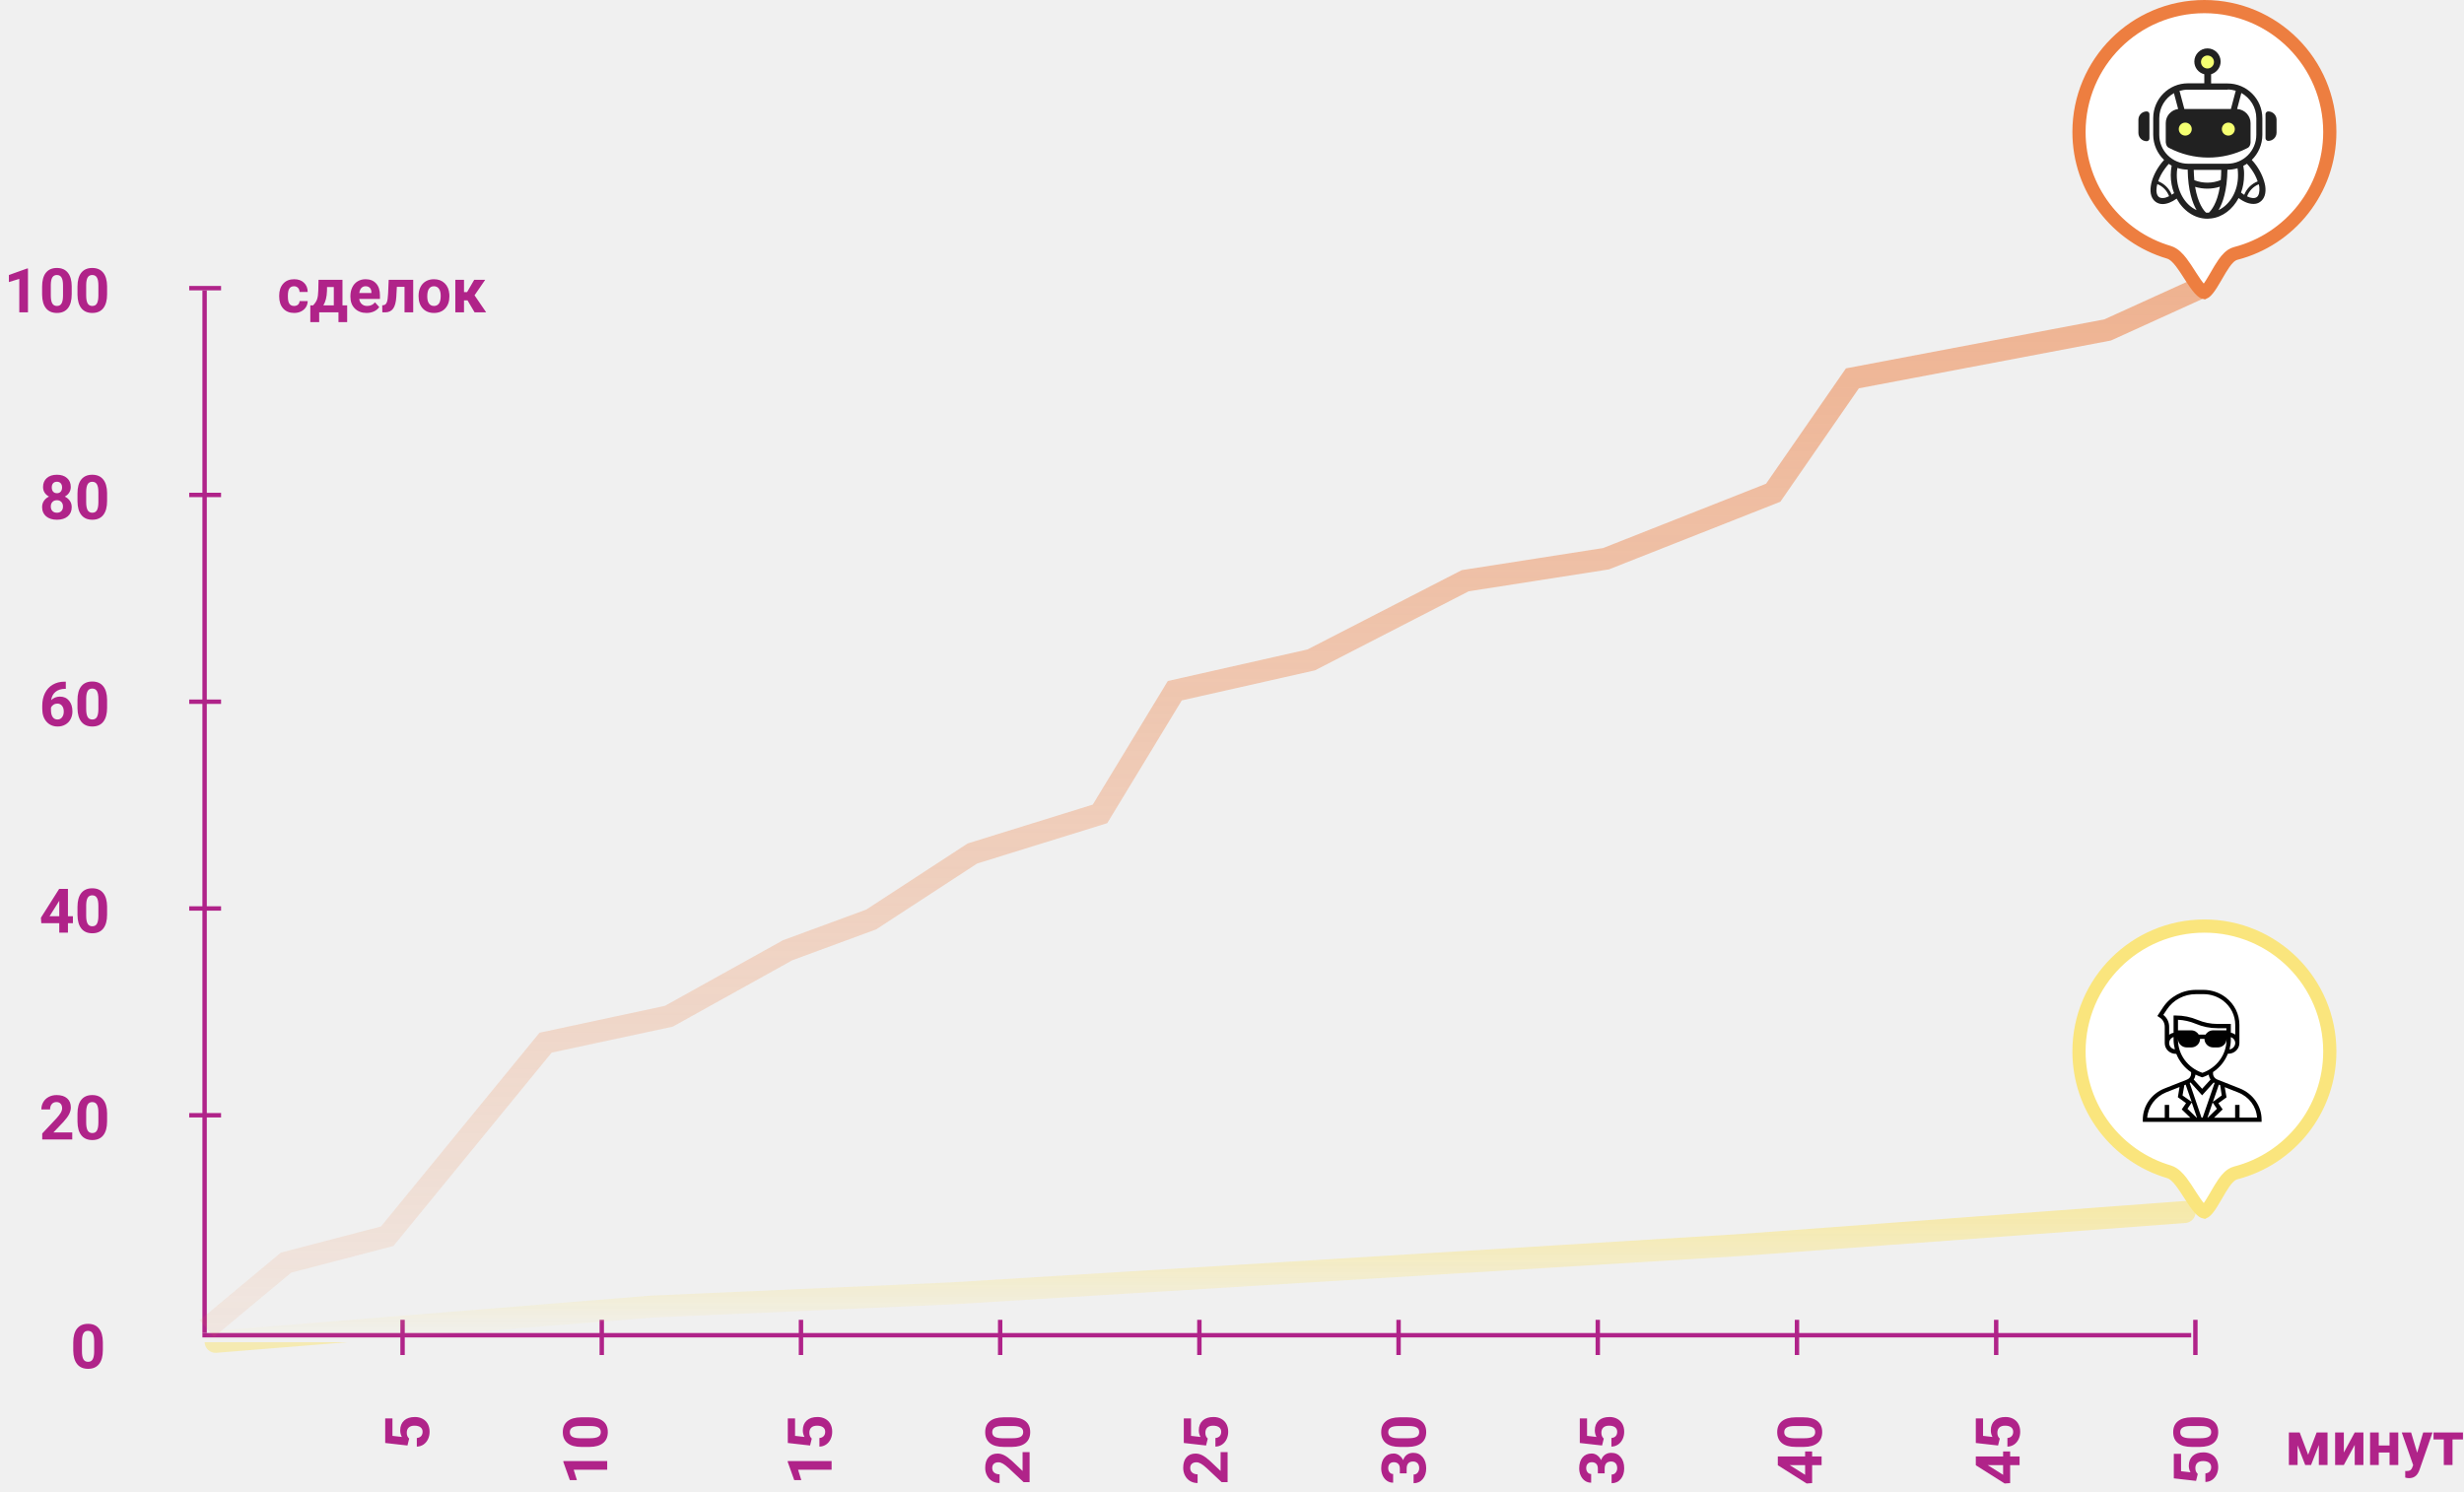
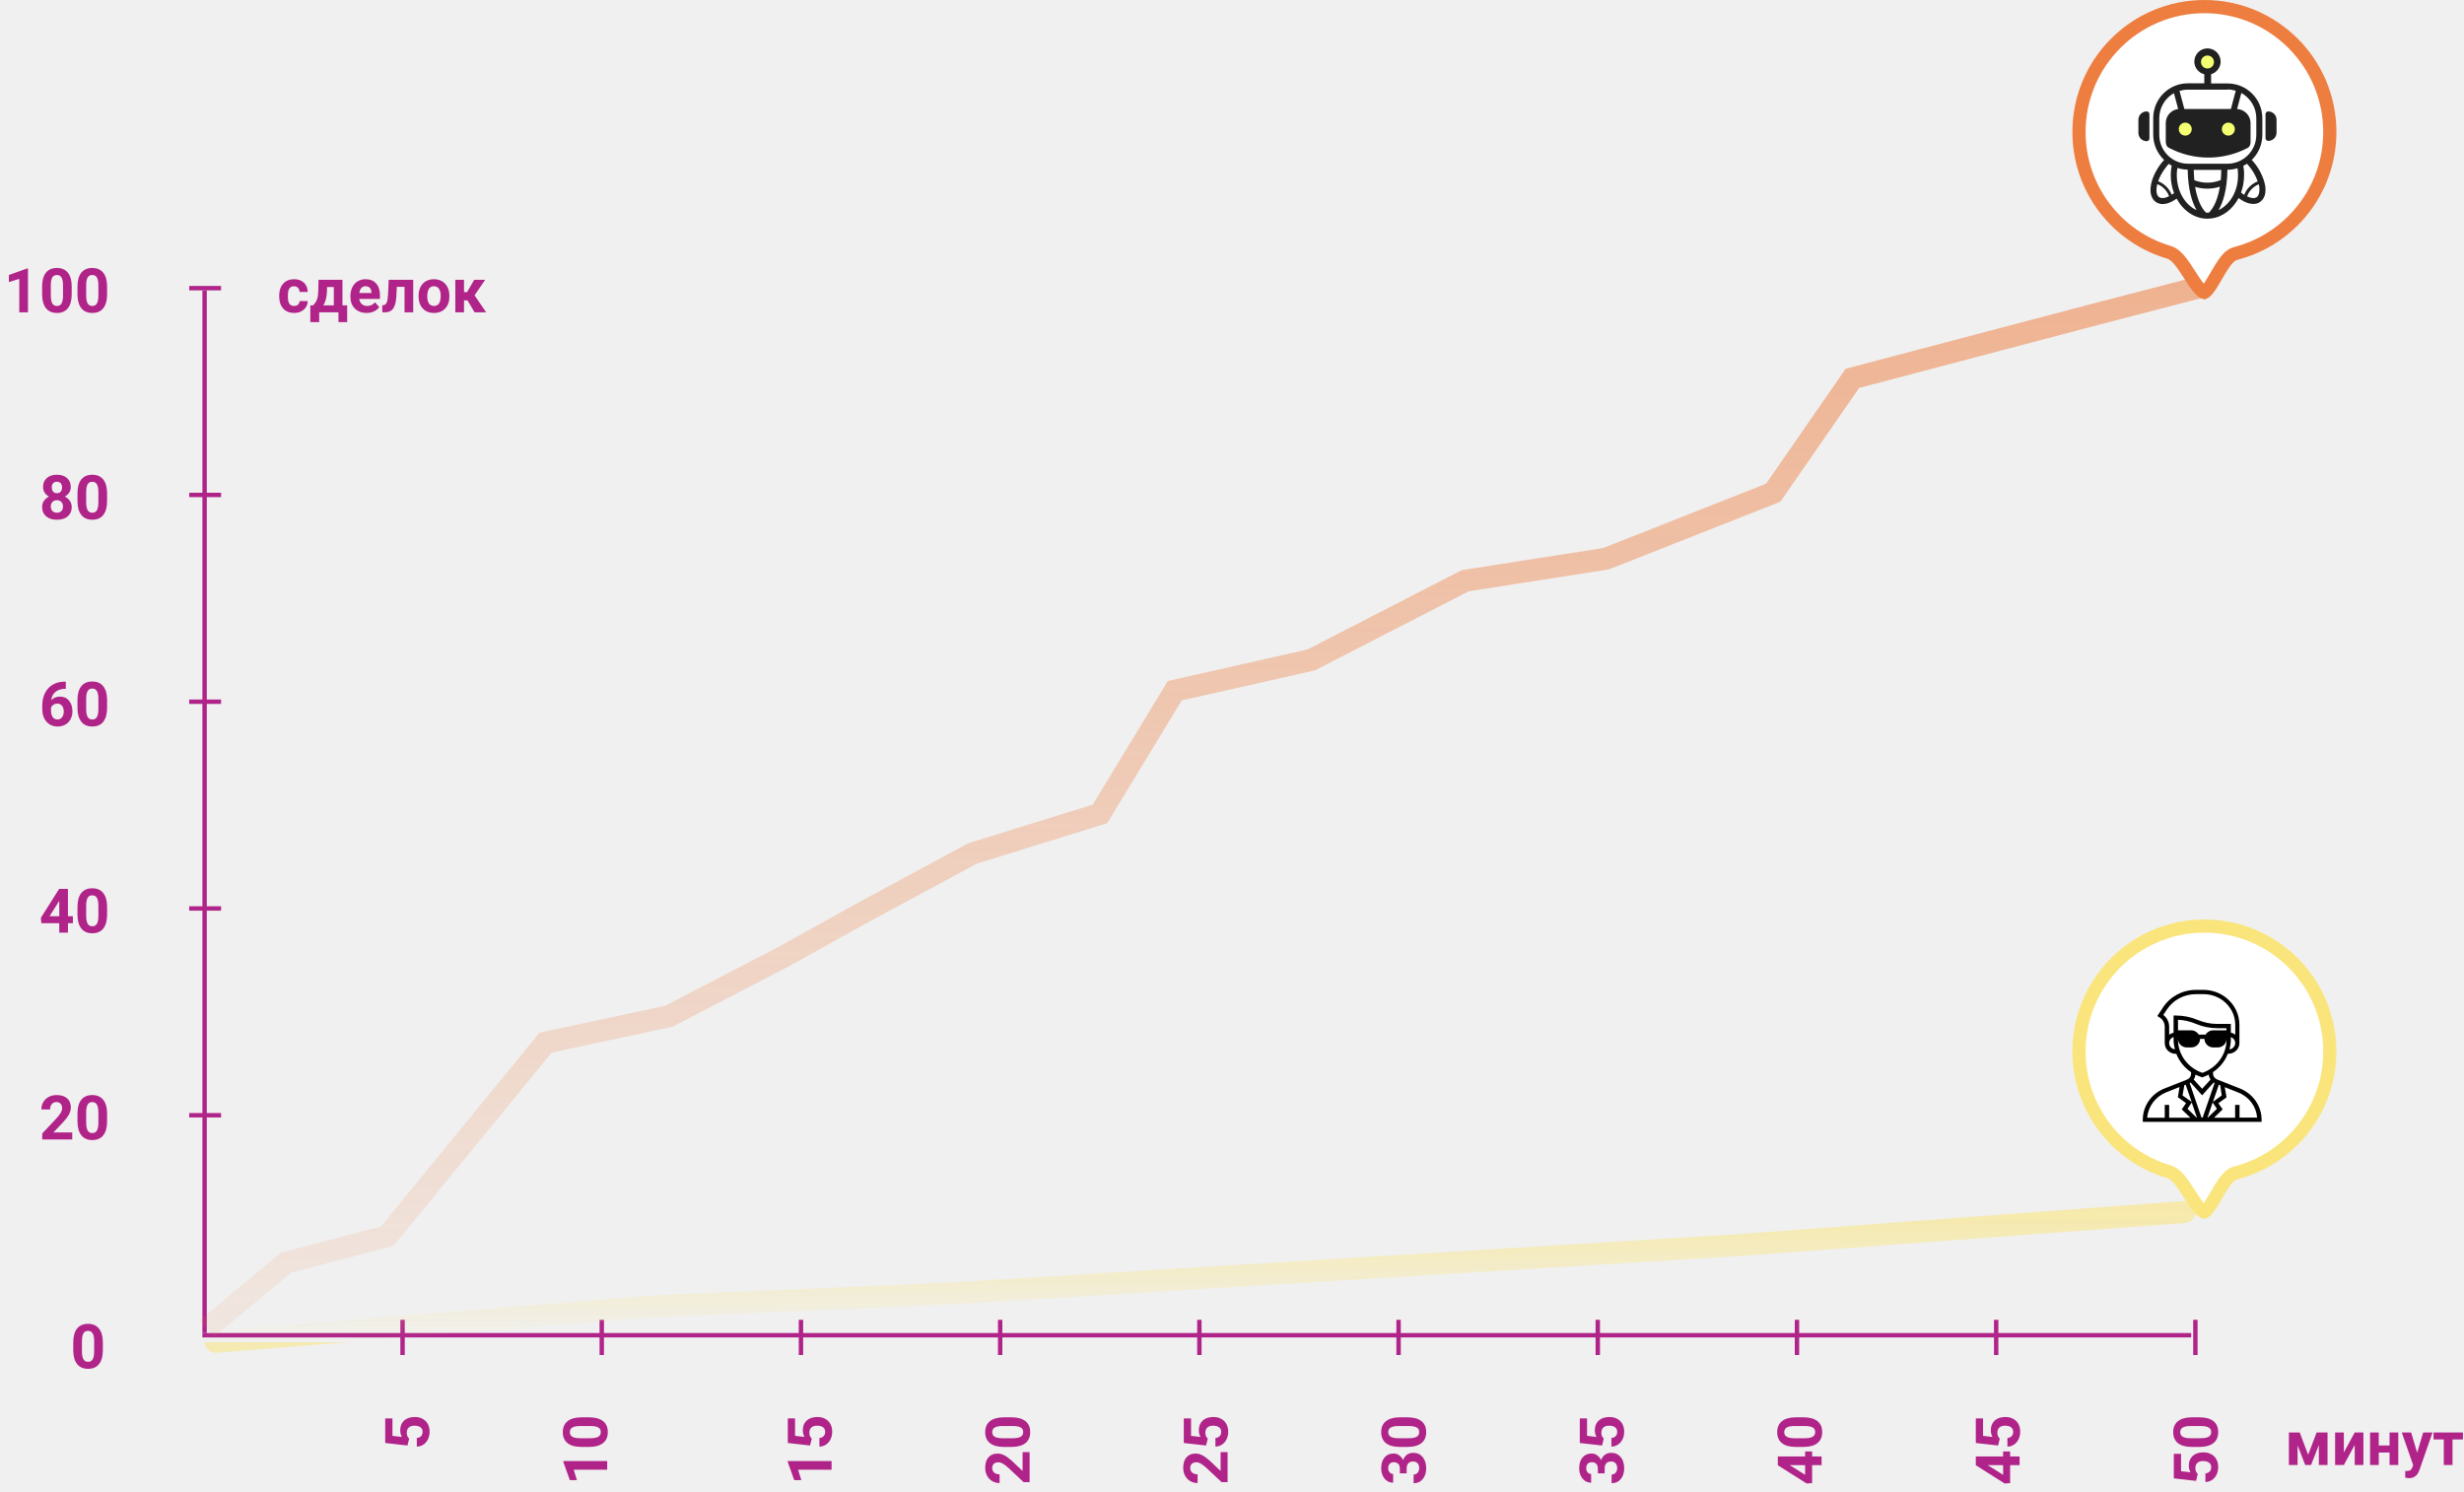
<svg xmlns="http://www.w3.org/2000/svg" width="560" height="339" viewBox="0 0 560 339" fill="none">
  <line x1="498" y1="303.5" x2="46" y2="303.5" stroke="#B02389" />
  <line x1="46.5" y1="66" x2="46.5" y2="303" stroke="#B02389" />
  <line x1="91.49" y1="300" x2="91.49" y2="308" stroke="#B02389" />
  <line x1="43" y1="253.5" x2="50.244" y2="253.5" stroke="#B02389" />
  <line x1="43" y1="206.5" x2="50.244" y2="206.5" stroke="#B02389" />
  <line x1="43" y1="159.5" x2="50.244" y2="159.5" stroke="#B02389" />
  <line x1="43" y1="112.5" x2="50.244" y2="112.5" stroke="#B02389" />
  <line x1="43" y1="65.5" x2="50.244" y2="65.5" stroke="#B02389" />
  <line x1="136.764" y1="300" x2="136.764" y2="308" stroke="#B02389" />
  <line x1="182.037" y1="300" x2="182.037" y2="308" stroke="#B02389" />
  <line x1="227.311" y1="300" x2="227.311" y2="308" stroke="#B02389" />
  <line x1="272.584" y1="300" x2="272.584" y2="308" stroke="#B02389" />
  <line x1="317.858" y1="300" x2="317.858" y2="308" stroke="#B02389" />
  <line x1="363.132" y1="300" x2="363.132" y2="308" stroke="#B02389" />
  <line x1="408.406" y1="300" x2="408.406" y2="308" stroke="#B02389" />
  <line x1="453.679" y1="300" x2="453.679" y2="308" stroke="#B02389" />
  <line x1="498.953" y1="300" x2="498.953" y2="308" stroke="#B02389" />
  <path d="M23.376 306.885C23.376 308.261 23.091 309.314 22.521 310.043C21.952 310.772 21.118 311.137 20.02 311.137C18.935 311.137 18.105 310.779 17.531 310.063C16.957 309.348 16.663 308.323 16.649 306.987V305.155C16.649 303.765 16.936 302.71 17.511 301.99C18.09 301.27 18.921 300.91 20.006 300.91C21.09 300.91 21.92 301.268 22.494 301.983C23.068 302.694 23.362 303.717 23.376 305.053V306.885ZM21.4 304.875C21.4 304.05 21.287 303.451 21.059 303.077C20.835 302.699 20.484 302.51 20.006 302.51C19.541 302.51 19.197 302.69 18.974 303.05C18.755 303.405 18.639 303.964 18.625 304.725V307.145C18.625 307.956 18.734 308.56 18.953 308.956C19.176 309.348 19.532 309.544 20.02 309.544C20.503 309.544 20.851 309.355 21.065 308.977C21.28 308.598 21.391 308.02 21.4 307.24V304.875Z" fill="#B02389" />
  <path d="M16.421 259H9.599V257.646L12.818 254.215C13.26 253.732 13.586 253.31 13.796 252.95C14.01 252.59 14.117 252.248 14.117 251.925C14.117 251.483 14.005 251.136 13.782 250.886C13.559 250.631 13.24 250.503 12.825 250.503C12.379 250.503 12.025 250.658 11.766 250.968C11.51 251.273 11.383 251.676 11.383 252.178H9.4C9.4 251.572 9.544 251.018 9.831 250.517C10.123 250.015 10.533 249.623 11.062 249.341C11.59 249.054 12.19 248.91 12.859 248.91C13.885 248.91 14.68 249.156 15.245 249.648C15.815 250.141 16.1 250.836 16.1 251.733C16.1 252.226 15.972 252.727 15.717 253.237C15.462 253.748 15.024 254.342 14.404 255.021L12.142 257.407H16.421V259ZM24.337 254.885C24.337 256.261 24.052 257.314 23.482 258.043C22.913 258.772 22.079 259.137 20.98 259.137C19.896 259.137 19.066 258.779 18.492 258.063C17.918 257.348 17.624 256.323 17.61 254.987V253.155C17.61 251.765 17.898 250.71 18.472 249.99C19.05 249.27 19.882 248.91 20.967 248.91C22.051 248.91 22.881 249.268 23.455 249.983C24.029 250.694 24.323 251.717 24.337 253.053V254.885ZM22.361 252.875C22.361 252.05 22.247 251.451 22.02 251.077C21.796 250.699 21.445 250.51 20.967 250.51C20.502 250.51 20.158 250.69 19.935 251.05C19.716 251.405 19.6 251.964 19.586 252.725V255.145C19.586 255.956 19.695 256.56 19.914 256.956C20.137 257.348 20.493 257.544 20.98 257.544C21.463 257.544 21.812 257.355 22.026 256.977C22.241 256.598 22.352 256.02 22.361 255.24V252.875Z" fill="#B02389" />
  <path d="M92.606 328.568L87.547 327.994L87.547 322.416L89.194 322.416L89.194 326.374L91.334 326.62C91.083 326.151 90.958 325.652 90.958 325.123C90.958 324.175 91.252 323.432 91.84 322.895C92.428 322.357 93.25 322.088 94.308 322.088C94.95 322.088 95.527 322.225 96.037 322.498C96.543 322.767 96.937 323.154 97.22 323.66C97.498 324.166 97.637 324.763 97.637 325.451C97.637 326.053 97.516 326.611 97.274 327.126C97.028 327.641 96.684 328.049 96.242 328.35C95.8 328.646 95.296 328.803 94.731 328.821L94.731 326.866C95.146 326.825 95.47 326.682 95.702 326.436C95.93 326.185 96.044 325.859 96.044 325.458C96.044 325.011 95.884 324.667 95.565 324.426C95.242 324.184 94.786 324.063 94.198 324.063C93.633 324.063 93.2 324.202 92.899 324.48C92.599 324.758 92.448 325.153 92.448 325.663C92.448 326.132 92.571 326.513 92.817 326.805L92.995 326.996L92.606 328.568Z" fill="#B02389" />
  <path d="M138 332.103L138 334.078L130.385 334.078L131.116 336.437L129.51 336.437L128.033 332.314L128.033 332.103L138 332.103ZM133.885 322.163C135.261 322.163 136.314 322.448 137.043 323.018C137.772 323.587 138.137 324.421 138.137 325.52C138.137 326.604 137.779 327.434 137.063 328.008C136.348 328.582 135.323 328.876 133.987 328.89L132.155 328.89C130.765 328.89 129.71 328.603 128.99 328.028C128.27 327.45 127.91 326.618 127.91 325.533C127.91 324.449 128.268 323.619 128.983 323.045C129.694 322.471 130.717 322.177 132.053 322.163L133.885 322.163ZM131.875 324.139C131.05 324.139 130.451 324.253 130.077 324.48C129.699 324.704 129.51 325.055 129.51 325.533C129.51 325.998 129.69 326.342 130.05 326.565C130.405 326.784 130.964 326.9 131.725 326.914L134.145 326.914C134.956 326.914 135.56 326.805 135.956 326.586C136.348 326.363 136.544 326.007 136.544 325.52C136.544 325.036 136.355 324.688 135.977 324.474C135.598 324.259 135.02 324.148 134.24 324.139L131.875 324.139Z" fill="#B02389" />
  <path d="M189 332.103L189 334.078L181.385 334.078L182.116 336.437L180.51 336.437L179.033 332.314L179.033 332.103L189 332.103ZM184.105 328.568L179.047 327.994L179.047 322.416L180.694 322.416L180.694 326.374L182.834 326.62C182.583 326.151 182.458 325.652 182.458 325.123C182.458 324.175 182.752 323.432 183.34 322.895C183.928 322.357 184.75 322.088 185.808 322.088C186.45 322.088 187.027 322.225 187.537 322.498C188.043 322.767 188.437 323.154 188.72 323.66C188.998 324.166 189.137 324.763 189.137 325.451C189.137 326.053 189.016 326.611 188.774 327.126C188.528 327.641 188.184 328.049 187.742 328.35C187.3 328.646 186.797 328.803 186.231 328.821L186.231 326.866C186.646 326.825 186.97 326.682 187.202 326.436C187.43 326.185 187.544 325.859 187.544 325.458C187.544 325.011 187.384 324.667 187.065 324.426C186.742 324.184 186.286 324.063 185.698 324.063C185.133 324.063 184.7 324.202 184.399 324.48C184.099 324.758 183.948 325.153 183.948 325.663C183.948 326.132 184.071 326.513 184.317 326.805L184.495 326.996L184.105 328.568Z" fill="#B02389" />
  <path d="M234 330.079L234 336.901L232.646 336.901L229.215 333.682C228.732 333.24 228.31 332.914 227.95 332.704C227.59 332.49 227.248 332.383 226.925 332.383C226.483 332.383 226.136 332.494 225.886 332.718C225.631 332.941 225.503 333.26 225.503 333.675C225.503 334.121 225.658 334.475 225.968 334.734C226.273 334.99 226.676 335.117 227.178 335.117L227.178 337.1C226.572 337.1 226.018 336.956 225.517 336.669C225.015 336.377 224.623 335.967 224.341 335.438C224.054 334.91 223.91 334.311 223.91 333.641C223.91 332.615 224.156 331.82 224.648 331.255C225.141 330.685 225.836 330.4 226.733 330.4C227.226 330.4 227.727 330.528 228.237 330.783C228.748 331.038 229.342 331.476 230.021 332.096L232.407 334.358L232.407 330.079L234 330.079ZM229.885 322.163C231.261 322.163 232.314 322.448 233.043 323.018C233.772 323.587 234.137 324.421 234.137 325.52C234.137 326.604 233.779 327.434 233.063 328.008C232.348 328.582 231.323 328.876 229.987 328.89L228.155 328.89C226.765 328.89 225.71 328.603 224.99 328.028C224.27 327.45 223.91 326.618 223.91 325.533C223.91 324.449 224.268 323.619 224.983 323.045C225.694 322.471 226.717 322.177 228.053 322.163L229.885 322.163ZM227.875 324.139C227.05 324.139 226.451 324.253 226.077 324.48C225.699 324.704 225.51 325.055 225.51 325.533C225.51 325.998 225.69 326.342 226.05 326.565C226.405 326.784 226.964 326.9 227.725 326.914L230.145 326.914C230.956 326.914 231.56 326.805 231.956 326.586C232.348 326.363 232.544 326.007 232.544 325.52C232.544 325.036 232.355 324.688 231.977 324.474C231.598 324.259 231.02 324.148 230.24 324.139L227.875 324.139Z" fill="#B02389" />
  <path d="M279 330.079L279 336.901L277.646 336.901L274.215 333.682C273.732 333.24 273.31 332.914 272.95 332.704C272.59 332.49 272.248 332.383 271.925 332.383C271.483 332.383 271.136 332.494 270.886 332.718C270.631 332.941 270.503 333.26 270.503 333.675C270.503 334.121 270.658 334.475 270.968 334.734C271.273 334.99 271.676 335.117 272.178 335.117L272.178 337.1C271.572 337.1 271.018 336.956 270.517 336.669C270.015 336.377 269.623 335.967 269.341 335.438C269.054 334.91 268.91 334.311 268.91 333.641C268.91 332.615 269.156 331.82 269.648 331.255C270.141 330.685 270.836 330.4 271.733 330.4C272.226 330.4 272.727 330.528 273.237 330.783C273.748 331.038 274.342 331.476 275.021 332.096L277.407 334.358L277.407 330.079L279 330.079ZM274.105 328.568L269.047 327.994L269.047 322.416L270.694 322.416L270.694 326.374L272.834 326.62C272.583 326.151 272.458 325.652 272.458 325.123C272.458 324.175 272.752 323.432 273.34 322.895C273.928 322.357 274.75 322.088 275.808 322.088C276.45 322.088 277.027 322.225 277.537 322.498C278.043 322.767 278.437 323.154 278.72 323.66C278.998 324.166 279.137 324.763 279.137 325.451C279.137 326.053 279.016 326.611 278.774 327.126C278.528 327.641 278.184 328.049 277.742 328.35C277.3 328.646 276.797 328.803 276.231 328.821L276.231 326.866C276.646 326.825 276.97 326.682 277.202 326.436C277.43 326.185 277.544 325.859 277.544 325.458C277.544 325.011 277.384 324.667 277.065 324.426C276.742 324.184 276.286 324.063 275.698 324.063C275.133 324.063 274.7 324.202 274.399 324.48C274.099 324.758 273.948 325.153 273.948 325.663C273.948 326.132 274.071 326.513 274.317 326.805L274.495 326.996L274.105 328.568Z" fill="#B02389" />
  <path d="M318.148 334.892L318.148 333.839C318.148 333.338 318.023 332.966 317.772 332.725C317.522 332.483 317.189 332.362 316.774 332.362C316.373 332.362 316.061 332.483 315.838 332.725C315.615 332.962 315.503 333.29 315.503 333.709C315.503 334.087 315.608 334.404 315.817 334.659C316.022 334.914 316.291 335.042 316.624 335.042L316.624 337.018C316.104 337.018 315.64 336.879 315.229 336.601C314.815 336.318 314.491 335.926 314.259 335.425C314.026 334.919 313.91 334.363 313.91 333.757C313.91 332.704 314.163 331.879 314.669 331.282C315.17 330.685 315.863 330.387 316.747 330.387C317.203 330.387 317.622 330.526 318.005 330.804C318.388 331.082 318.682 331.446 318.887 331.897C319.087 331.337 319.388 330.92 319.789 330.646C320.19 330.368 320.664 330.229 321.211 330.229C322.095 330.229 322.804 330.553 323.337 331.2C323.87 331.843 324.137 332.695 324.137 333.757C324.137 334.75 323.875 335.564 323.351 336.197C322.826 336.826 322.134 337.141 321.272 337.141L321.272 335.165C321.646 335.165 321.951 335.026 322.188 334.748C322.425 334.465 322.544 334.119 322.544 333.709C322.544 333.24 322.421 332.873 322.175 332.608C321.924 332.34 321.594 332.205 321.184 332.205C320.19 332.205 319.693 332.752 319.693 333.846L319.693 334.892L318.148 334.892ZM319.885 322.163C321.261 322.163 322.314 322.448 323.043 323.018C323.772 323.587 324.137 324.421 324.137 325.52C324.137 326.604 323.779 327.434 323.063 328.008C322.348 328.582 321.323 328.876 319.987 328.89L318.155 328.89C316.765 328.89 315.71 328.603 314.99 328.028C314.27 327.45 313.91 326.618 313.91 325.533C313.91 324.449 314.268 323.619 314.983 323.045C315.694 322.471 316.717 322.177 318.053 322.163L319.885 322.163ZM317.875 324.139C317.05 324.139 316.451 324.253 316.077 324.48C315.699 324.704 315.51 325.055 315.51 325.533C315.51 325.998 315.69 326.342 316.05 326.565C316.405 326.784 316.964 326.9 317.725 326.914L320.145 326.914C320.956 326.914 321.56 326.805 321.956 326.586C322.348 326.363 322.544 326.007 322.544 325.52C322.544 325.036 322.355 324.688 321.977 324.474C321.598 324.259 321.02 324.148 320.24 324.139L317.875 324.139Z" fill="#B02389" />
  <path d="M363.148 334.892L363.148 333.839C363.148 333.338 363.023 332.966 362.772 332.725C362.522 332.483 362.189 332.362 361.774 332.362C361.373 332.362 361.061 332.483 360.838 332.725C360.615 332.962 360.503 333.29 360.503 333.709C360.503 334.087 360.608 334.404 360.817 334.659C361.022 334.914 361.291 335.042 361.624 335.042L361.624 337.018C361.104 337.018 360.64 336.879 360.229 336.601C359.815 336.318 359.491 335.926 359.259 335.425C359.026 334.919 358.91 334.363 358.91 333.757C358.91 332.704 359.163 331.879 359.669 331.282C360.17 330.685 360.863 330.387 361.747 330.387C362.203 330.387 362.622 330.526 363.005 330.804C363.388 331.082 363.682 331.446 363.887 331.897C364.087 331.337 364.388 330.92 364.789 330.646C365.19 330.368 365.664 330.229 366.211 330.229C367.095 330.229 367.804 330.553 368.337 331.2C368.87 331.843 369.137 332.695 369.137 333.757C369.137 334.75 368.875 335.564 368.351 336.197C367.826 336.826 367.134 337.141 366.272 337.141L366.272 335.165C366.646 335.165 366.951 335.026 367.188 334.748C367.425 334.465 367.544 334.119 367.544 333.709C367.544 333.24 367.421 332.873 367.175 332.608C366.924 332.34 366.594 332.205 366.184 332.205C365.19 332.205 364.693 332.752 364.693 333.846L364.693 334.892L363.148 334.892ZM364.105 328.568L359.047 327.994L359.047 322.416L360.694 322.416L360.694 326.374L362.834 326.62C362.583 326.151 362.458 325.652 362.458 325.123C362.458 324.175 362.752 323.432 363.34 322.895C363.928 322.357 364.75 322.088 365.808 322.088C366.45 322.088 367.027 322.225 367.537 322.498C368.043 322.767 368.437 323.154 368.72 323.66C368.998 324.166 369.137 324.763 369.137 325.451C369.137 326.053 369.016 326.611 368.774 327.126C368.528 327.641 368.184 328.049 367.742 328.35C367.3 328.646 366.797 328.803 366.231 328.821L366.231 326.866C366.646 326.825 366.97 326.682 367.202 326.436C367.43 326.185 367.544 325.859 367.544 325.458C367.544 325.011 367.384 324.667 367.065 324.426C366.742 324.184 366.286 324.063 365.698 324.063C365.133 324.063 364.7 324.202 364.399 324.48C364.099 324.758 363.948 325.153 363.948 325.663C363.948 326.132 364.071 326.513 364.317 326.805L364.495 326.996L364.105 328.568Z" fill="#B02389" />
  <path d="M410.254 331.057L410.254 329.929L411.847 329.929L411.847 331.057L414 331.057L414 333.032L411.847 333.032L411.847 337.113L410.603 337.202L404.047 333.053L404.047 331.057L410.254 331.057ZM410.254 335.233L410.254 333.032L406.74 333.032L406.966 333.162L410.254 335.233ZM409.885 322.163C411.261 322.163 412.314 322.448 413.043 323.018C413.772 323.587 414.137 324.421 414.137 325.52C414.137 326.604 413.779 327.434 413.063 328.008C412.348 328.582 411.323 328.876 409.987 328.89L408.155 328.89C406.765 328.89 405.71 328.603 404.99 328.028C404.27 327.45 403.91 326.618 403.91 325.533C403.91 324.449 404.268 323.619 404.983 323.045C405.694 322.471 406.717 322.177 408.053 322.163L409.885 322.163ZM407.875 324.139C407.05 324.139 406.451 324.253 406.077 324.48C405.699 324.704 405.51 325.055 405.51 325.533C405.51 325.998 405.69 326.342 406.05 326.565C406.405 326.784 406.964 326.9 407.725 326.914L410.145 326.914C410.956 326.914 411.56 326.805 411.956 326.586C412.348 326.363 412.544 326.007 412.544 325.52C412.544 325.036 412.355 324.688 411.977 324.474C411.598 324.259 411.02 324.148 410.24 324.139L407.875 324.139Z" fill="#B02389" />
  <path d="M455.254 331.057L455.254 329.929L456.847 329.929L456.847 331.057L459 331.057L459 333.032L456.847 333.032L456.847 337.113L455.603 337.202L449.047 333.053L449.047 331.057L455.254 331.057ZM455.254 335.233L455.254 333.032L451.74 333.032L451.966 333.162L455.254 335.233ZM454.105 328.568L449.047 327.994L449.047 322.416L450.694 322.416L450.694 326.374L452.834 326.62C452.583 326.151 452.458 325.652 452.458 325.123C452.458 324.175 452.752 323.432 453.34 322.895C453.928 322.357 454.75 322.088 455.808 322.088C456.45 322.088 457.027 322.225 457.537 322.498C458.043 322.767 458.437 323.154 458.72 323.66C458.998 324.166 459.137 324.763 459.137 325.451C459.137 326.053 459.016 326.611 458.774 327.126C458.528 327.641 458.184 328.049 457.742 328.35C457.3 328.646 456.797 328.803 456.231 328.821L456.231 326.866C456.646 326.825 456.97 326.682 457.202 326.436C457.43 326.185 457.544 325.859 457.544 325.458C457.544 325.011 457.384 324.667 457.065 324.426C456.742 324.184 456.286 324.063 455.698 324.063C455.133 324.063 454.7 324.202 454.399 324.48C454.099 324.758 453.948 325.153 453.948 325.663C453.948 326.132 454.071 326.513 454.317 326.805L454.495 326.996L454.105 328.568Z" fill="#B02389" />
  <path d="M499.105 336.607L494.047 336.033L494.047 330.455L495.694 330.455L495.694 334.413L497.834 334.659C497.583 334.19 497.458 333.691 497.458 333.162C497.458 332.214 497.752 331.471 498.34 330.934C498.928 330.396 499.75 330.127 500.808 330.127C501.45 330.127 502.027 330.264 502.537 330.537C503.043 330.806 503.437 331.193 503.72 331.699C503.998 332.205 504.137 332.802 504.137 333.49C504.137 334.092 504.016 334.65 503.774 335.165C503.528 335.68 503.184 336.088 502.742 336.389C502.3 336.685 501.797 336.842 501.231 336.86L501.231 334.905C501.646 334.864 501.97 334.721 502.202 334.475C502.43 334.224 502.544 333.898 502.544 333.497C502.544 333.05 502.384 332.706 502.065 332.465C501.742 332.223 501.286 332.103 500.698 332.103C500.133 332.103 499.7 332.242 499.399 332.52C499.099 332.798 498.948 333.192 498.948 333.702C498.948 334.172 499.071 334.552 499.317 334.844L499.495 335.035L499.105 336.607ZM499.885 322.163C501.261 322.163 502.314 322.448 503.043 323.018C503.772 323.587 504.137 324.421 504.137 325.52C504.137 326.604 503.779 327.434 503.063 328.008C502.348 328.582 501.323 328.876 499.987 328.89L498.155 328.89C496.765 328.89 495.71 328.603 494.99 328.028C494.27 327.45 493.91 326.618 493.91 325.533C493.91 324.449 494.268 323.619 494.983 323.045C495.694 322.471 496.717 322.177 498.053 322.163L499.885 322.163ZM497.875 324.139C497.05 324.139 496.451 324.253 496.077 324.48C495.699 324.704 495.51 325.055 495.51 325.533C495.51 325.998 495.69 326.342 496.05 326.565C496.405 326.784 496.964 326.9 497.725 326.914L500.145 326.914C500.956 326.914 501.56 326.805 501.956 326.586C502.348 326.363 502.544 326.007 502.544 325.52C502.544 325.036 502.355 324.688 501.977 324.474C501.598 324.259 501.02 324.148 500.24 324.139L497.875 324.139Z" fill="#B02389" />
  <path d="M524.576 330.669L526.511 325.604H528.985V333H527.01V328.461L525.239 333H523.913L522.177 328.536V333H520.201V325.604H522.655L524.576 330.669ZM535.165 325.604H537.141V333H535.165V328.434L532.69 333H530.708V325.604H532.69V330.163L535.165 325.604ZM545.063 333H543.081V330.156H540.627V333H538.651V325.604H540.627V328.57H543.081V325.604H545.063V333ZM549.356 330.204L550.724 325.604H552.843L549.869 334.148L549.705 334.538C549.263 335.504 548.534 335.987 547.518 335.987C547.23 335.987 546.939 335.944 546.643 335.857V334.36L546.943 334.367C547.317 334.367 547.595 334.31 547.777 334.196C547.964 334.082 548.11 333.893 548.215 333.629L548.447 333.021L545.856 325.604H547.982L549.356 330.204ZM559.761 327.189H557.389V333H555.406V327.189H553.075V325.604H559.761V327.189Z" fill="#B02389" />
  <path d="M66.835 69.544C67.2 69.544 67.496 69.444 67.724 69.243C67.951 69.043 68.07 68.776 68.079 68.443H69.932C69.927 68.945 69.79 69.405 69.522 69.824C69.253 70.239 68.883 70.562 68.414 70.795C67.949 71.023 67.434 71.137 66.869 71.137C65.812 71.137 64.978 70.802 64.367 70.132C63.757 69.457 63.451 68.528 63.451 67.343V67.213C63.451 66.074 63.754 65.164 64.36 64.485C64.966 63.806 65.798 63.467 66.856 63.467C67.781 63.467 68.521 63.731 69.077 64.26C69.638 64.784 69.922 65.483 69.932 66.358H68.079C68.07 65.976 67.951 65.666 67.724 65.429C67.496 65.187 67.195 65.066 66.821 65.066C66.361 65.066 66.012 65.235 65.775 65.572C65.543 65.905 65.427 66.447 65.427 67.199V67.404C65.427 68.165 65.543 68.712 65.775 69.045C66.008 69.378 66.361 69.544 66.835 69.544ZM71.162 69.407C71.609 68.933 71.912 68.464 72.071 67.999C72.231 67.534 72.32 66.876 72.338 66.023L72.393 63.603H77.834V69.407H78.9V73.222H76.925V71H72.543V73.222H70.526V69.407H71.162ZM73.493 69.407H75.865V65.237H74.327L74.314 66.126C74.272 67.484 73.999 68.578 73.493 69.407ZM83.31 71.137C82.225 71.137 81.341 70.804 80.657 70.139C79.978 69.473 79.639 68.587 79.639 67.48V67.288C79.639 66.545 79.782 65.882 80.069 65.299C80.356 64.711 80.762 64.26 81.286 63.945C81.815 63.626 82.416 63.467 83.091 63.467C84.103 63.467 84.898 63.786 85.477 64.424C86.06 65.062 86.352 65.966 86.352 67.138V67.944H81.642C81.705 68.427 81.897 68.815 82.216 69.106C82.539 69.398 82.947 69.544 83.439 69.544C84.201 69.544 84.795 69.268 85.224 68.717L86.194 69.804C85.898 70.223 85.497 70.551 84.991 70.788C84.485 71.02 83.925 71.137 83.31 71.137ZM83.084 65.066C82.692 65.066 82.373 65.199 82.127 65.463C81.885 65.727 81.731 66.106 81.662 66.598H84.41V66.44C84.401 66.003 84.283 65.666 84.055 65.429C83.827 65.187 83.503 65.066 83.084 65.066ZM93.912 63.603V71H91.936V65.203H90.193L90.07 67.486C89.993 68.703 89.754 69.59 89.353 70.145C88.951 70.701 88.355 70.986 87.561 71H86.892L86.871 69.394L87.117 69.373C87.473 69.346 87.732 69.136 87.897 68.744C88.061 68.352 88.163 67.685 88.204 66.741L88.341 63.603H93.912ZM95.129 67.233C95.129 66.5 95.27 65.846 95.553 65.272C95.835 64.697 96.241 64.253 96.769 63.938C97.303 63.624 97.92 63.467 98.622 63.467C99.62 63.467 100.434 63.772 101.062 64.383C101.696 64.993 102.049 65.823 102.122 66.871L102.136 67.377C102.136 68.512 101.819 69.423 101.186 70.111C100.552 70.795 99.702 71.137 98.636 71.137C97.569 71.137 96.717 70.795 96.079 70.111C95.446 69.428 95.129 68.498 95.129 67.322V67.233ZM97.105 67.377C97.105 68.079 97.237 68.617 97.501 68.99C97.765 69.359 98.144 69.544 98.636 69.544C99.114 69.544 99.488 69.362 99.757 68.997C100.026 68.628 100.16 68.04 100.16 67.233C100.16 66.545 100.026 66.012 99.757 65.634C99.488 65.255 99.11 65.066 98.622 65.066C98.139 65.066 97.765 65.255 97.501 65.634C97.237 66.007 97.105 66.588 97.105 67.377ZM106.251 68.272H105.458V71H103.482V63.603H105.458V66.386H106.162L107.775 63.603H110.271L107.851 67.124L110.496 71H107.864L106.251 68.272Z" fill="#B02389" />
  <path d="M15.443 208.254H16.571V209.847H15.443V212H13.468V209.847H9.387L9.298 208.603L13.447 202.047H15.443V208.254ZM11.267 208.254H13.468V204.74L13.338 204.966L11.267 208.254ZM24.337 207.885C24.337 209.261 24.052 210.314 23.482 211.043C22.913 211.772 22.079 212.137 20.98 212.137C19.896 212.137 19.066 211.779 18.492 211.063C17.918 210.348 17.624 209.323 17.61 207.987V206.155C17.61 204.765 17.898 203.71 18.472 202.99C19.05 202.27 19.882 201.91 20.967 201.91C22.051 201.91 22.881 202.268 23.455 202.983C24.029 203.694 24.323 204.717 24.337 206.053V207.885ZM22.361 205.875C22.361 205.05 22.247 204.451 22.02 204.077C21.796 203.699 21.445 203.51 20.967 203.51C20.502 203.51 20.158 203.69 19.935 204.05C19.716 204.405 19.6 204.964 19.586 205.725V208.145C19.586 208.956 19.695 209.56 19.914 209.956C20.137 210.348 20.493 210.544 20.98 210.544C21.463 210.544 21.812 210.355 22.026 209.977C22.241 209.598 22.352 209.02 22.361 208.24V205.875Z" fill="#B02389" />
  <path d="M14.958 154.944V156.571H14.767C13.873 156.585 13.153 156.817 12.606 157.269C12.064 157.72 11.738 158.346 11.629 159.148C12.158 158.611 12.825 158.342 13.632 158.342C14.498 158.342 15.186 158.652 15.696 159.271C16.207 159.891 16.462 160.707 16.462 161.719C16.462 162.366 16.321 162.951 16.038 163.476C15.76 164 15.364 164.408 14.849 164.699C14.338 164.991 13.759 165.137 13.112 165.137C12.064 165.137 11.216 164.772 10.569 164.043C9.927 163.314 9.605 162.341 9.605 161.124V160.413C9.605 159.333 9.808 158.381 10.214 157.556C10.624 156.726 11.21 156.086 11.971 155.635C12.736 155.179 13.623 154.949 14.63 154.944H14.958ZM13.03 159.928C12.711 159.928 12.422 160.012 12.162 160.181C11.902 160.345 11.711 160.563 11.588 160.837V161.438C11.588 162.099 11.718 162.617 11.977 162.99C12.237 163.359 12.602 163.544 13.071 163.544C13.495 163.544 13.837 163.378 14.097 163.045C14.361 162.708 14.493 162.272 14.493 161.739C14.493 161.197 14.361 160.759 14.097 160.427C13.832 160.094 13.477 159.928 13.03 159.928ZM24.337 160.885C24.337 162.261 24.052 163.314 23.482 164.043C22.913 164.772 22.079 165.137 20.98 165.137C19.896 165.137 19.066 164.779 18.492 164.063C17.918 163.348 17.624 162.323 17.61 160.987V159.155C17.61 157.765 17.898 156.71 18.472 155.99C19.05 155.27 19.882 154.91 20.967 154.91C22.051 154.91 22.881 155.268 23.455 155.983C24.029 156.694 24.323 157.717 24.337 159.053V160.885ZM22.361 158.875C22.361 158.05 22.247 157.451 22.02 157.077C21.796 156.699 21.445 156.51 20.967 156.51C20.502 156.51 20.158 156.69 19.935 157.05C19.716 157.405 19.6 157.964 19.586 158.725V161.145C19.586 161.956 19.695 162.56 19.914 162.956C20.137 163.348 20.493 163.544 20.98 163.544C21.463 163.544 21.812 163.355 22.026 162.977C22.241 162.598 22.352 162.02 22.361 161.24V158.875Z" fill="#B02389" />
  <path d="M16.086 110.692C16.086 111.175 15.965 111.604 15.724 111.978C15.482 112.351 15.149 112.65 14.726 112.873C15.209 113.105 15.591 113.427 15.874 113.837C16.157 114.243 16.298 114.721 16.298 115.272C16.298 116.157 15.997 116.856 15.396 117.371C14.794 117.882 13.976 118.137 12.941 118.137C11.907 118.137 11.087 117.879 10.48 117.364C9.874 116.849 9.571 116.152 9.571 115.272C9.571 114.721 9.713 114.24 9.995 113.83C10.278 113.42 10.658 113.101 11.137 112.873C10.713 112.65 10.38 112.351 10.139 111.978C9.902 111.604 9.783 111.175 9.783 110.692C9.783 109.845 10.066 109.17 10.631 108.669C11.196 108.163 11.964 107.91 12.935 107.91C13.901 107.91 14.666 108.161 15.231 108.662C15.801 109.159 16.086 109.836 16.086 110.692ZM14.315 115.129C14.315 114.696 14.19 114.35 13.94 114.09C13.689 113.83 13.352 113.7 12.928 113.7C12.508 113.7 12.174 113.83 11.923 114.09C11.672 114.345 11.547 114.691 11.547 115.129C11.547 115.553 11.67 115.895 11.916 116.154C12.162 116.414 12.504 116.544 12.941 116.544C13.37 116.544 13.705 116.419 13.946 116.168C14.192 115.917 14.315 115.571 14.315 115.129ZM14.11 110.788C14.11 110.401 14.008 110.091 13.803 109.858C13.598 109.621 13.308 109.503 12.935 109.503C12.565 109.503 12.278 109.617 12.073 109.845C11.868 110.073 11.766 110.387 11.766 110.788C11.766 111.185 11.868 111.504 12.073 111.745C12.278 111.987 12.568 112.107 12.941 112.107C13.315 112.107 13.602 111.987 13.803 111.745C14.008 111.504 14.11 111.185 14.11 110.788ZM24.337 113.885C24.337 115.261 24.052 116.314 23.482 117.043C22.913 117.772 22.079 118.137 20.98 118.137C19.896 118.137 19.066 117.779 18.492 117.063C17.918 116.348 17.624 115.323 17.61 113.987V112.155C17.61 110.765 17.898 109.71 18.472 108.99C19.05 108.27 19.882 107.91 20.967 107.91C22.051 107.91 22.881 108.268 23.455 108.983C24.029 109.694 24.323 110.717 24.337 112.053V113.885ZM22.361 111.875C22.361 111.05 22.247 110.451 22.02 110.077C21.796 109.699 21.445 109.51 20.967 109.51C20.502 109.51 20.158 109.69 19.935 110.05C19.716 110.405 19.6 110.964 19.586 111.725V114.145C19.586 114.956 19.695 115.56 19.914 115.956C20.137 116.348 20.493 116.544 20.98 116.544C21.463 116.544 21.812 116.355 22.026 115.977C22.241 115.598 22.352 115.02 22.361 114.24V111.875Z" fill="#B02389" />
  <path d="M6.358 71H4.383V63.385L2.024 64.116V62.51L6.146 61.033H6.358V71ZM16.298 66.885C16.298 68.261 16.013 69.314 15.443 70.043C14.874 70.772 14.04 71.137 12.941 71.137C11.857 71.137 11.027 70.779 10.453 70.064C9.879 69.348 9.585 68.323 9.571 66.987V65.155C9.571 63.765 9.858 62.71 10.433 61.99C11.011 61.27 11.843 60.91 12.928 60.91C14.012 60.91 14.842 61.268 15.416 61.983C15.99 62.694 16.284 63.717 16.298 65.053V66.885ZM14.322 64.875C14.322 64.05 14.208 63.451 13.98 63.077C13.757 62.699 13.406 62.51 12.928 62.51C12.463 62.51 12.119 62.69 11.896 63.05C11.677 63.405 11.56 63.964 11.547 64.725V67.144C11.547 67.956 11.656 68.56 11.875 68.956C12.098 69.348 12.454 69.544 12.941 69.544C13.425 69.544 13.773 69.355 13.987 68.977C14.201 68.598 14.313 68.019 14.322 67.24V64.875ZM24.337 66.885C24.337 68.261 24.052 69.314 23.482 70.043C22.913 70.772 22.079 71.137 20.98 71.137C19.896 71.137 19.066 70.779 18.492 70.064C17.918 69.348 17.624 68.323 17.61 66.987V65.155C17.61 63.765 17.898 62.71 18.472 61.99C19.05 61.27 19.882 60.91 20.967 60.91C22.051 60.91 22.881 61.268 23.455 61.983C24.029 62.694 24.323 63.717 24.337 65.053V66.885ZM22.361 64.875C22.361 64.05 22.247 63.451 22.02 63.077C21.796 62.699 21.445 62.51 20.967 62.51C20.502 62.51 20.158 62.69 19.935 63.05C19.716 63.405 19.6 63.964 19.586 64.725V67.144C19.586 67.956 19.695 68.56 19.914 68.956C20.137 69.348 20.493 69.544 20.98 69.544C21.463 69.544 21.812 69.355 22.026 68.977C22.241 68.598 22.352 68.019 22.361 67.24V64.875Z" fill="#B02389" />
-   <path d="M47 302L65 287L88 281L124 237L152 231L179 216L198 209L221 194L250 185L267 157L298 150L333 132L365 127L403 112L421 86L479 75L501 65" stroke="url(#paint0_linear)" stroke-width="5" />
+   <path d="M47 302L65 287L88 281L124 237L152 231L178 217.5L196 207.5L221 194L250 185L267 157L298 150L333 132L365 127L403 112L421 86L476 71.5L501 65" stroke="url(#paint0_linear)" stroke-width="5" />
  <path d="M49 305L148 297L216 294L395.5 283L496.5 275.5" stroke="url(#paint1_linear)" stroke-width="5" stroke-linecap="round" />
  <path d="M529.5 239C529.5 252.278 520.419 263.438 508.126 266.602C507.479 266.769 506.958 267.155 506.565 267.527C506.161 267.909 505.791 268.373 505.456 268.847C504.873 269.672 504.29 270.682 503.745 271.625C503.671 271.753 503.597 271.881 503.525 272.007C502.89 273.101 502.313 274.061 501.76 274.748C501.485 275.088 501.263 275.301 501.097 275.419C501.036 275.463 500.995 275.485 500.971 275.496C500.868 275.474 500.528 275.34 499.918 274.666C499.288 273.967 498.631 272.99 497.915 271.876C497.813 271.718 497.71 271.556 497.606 271.393C497.007 270.458 496.371 269.464 495.739 268.641C495.364 268.152 494.957 267.679 494.519 267.287C494.091 266.902 493.558 266.527 492.924 266.34C481.116 262.858 472.5 251.933 472.5 239C472.5 223.26 485.26 210.5 501 210.5C516.74 210.5 529.5 223.26 529.5 239Z" fill="white" stroke="#FAE57D" stroke-width="3" />
  <g clip-path="url(#clip0)">
    <path d="M509.043 247.4L503.908 245.371C503.348 245.143 502.964 244.629 502.964 244.029V243.686C504.498 242.657 505.679 241.2 506.328 239.514H506.446C507.833 239.514 508.954 238.429 508.954 237.086V232.943C508.954 230.514 507.833 228.257 505.885 226.743C504.469 225.629 502.639 225 500.78 225H499.098C496.03 225 493.256 226.486 491.603 228.971L490.305 230.943L490.836 231.286C491.574 231.743 491.987 232.543 491.987 233.4V237.114C491.987 238.457 493.108 239.543 494.495 239.543H494.613C495.292 241.229 496.443 242.686 497.977 243.714V244.057C497.977 244.657 497.623 245.171 497.033 245.4L491.898 247.429C488.948 248.6 487 251.4 487 254.514V255H514V254.514C514 251.4 512.052 248.6 509.043 247.4ZM504.941 249L502.934 250.457L504.292 246.543L504.587 246.657L504.941 249ZM496.443 246.657L496.738 246.543L498.095 250.457L496.03 249L496.443 246.657ZM498.125 250.6L499.305 254.029H499.216L497.151 252.029L498.125 250.6ZM497.652 246.171C497.711 246.143 497.8 246.086 497.859 246.057L500.485 248.971L503.111 246.057C503.17 246.114 503.259 246.143 503.318 246.171L500.603 254.029H500.338L497.652 246.171ZM502.875 250.6L503.849 252.029L501.784 254.029H501.695L502.875 250.6ZM502.993 234.2C502.256 234.2 501.607 234.6 501.282 235.171H499.718C499.364 234.6 498.744 234.2 498.007 234.2H494.997V231.8C496.384 231.857 497.741 232.171 499.039 232.714C500.603 233.371 502.256 233.714 503.967 233.714H506.003V234.2H502.993ZM506.711 238.543C506.889 237.829 507.007 237.086 507.007 236.314V235.743C507.597 235.943 508.01 236.486 508.01 237.114C507.98 237.829 507.42 238.429 506.711 238.543ZM491.662 230.686L492.459 229.486C493.905 227.286 496.384 225.971 499.098 225.971H500.81C502.433 225.971 504.026 226.514 505.295 227.486C507.007 228.829 508.01 230.8 508.01 232.943V235.171C507.715 234.971 507.39 234.8 507.007 234.714V232.743H503.967C502.403 232.743 500.898 232.429 499.452 231.829C497.889 231.171 496.236 230.829 494.495 230.829H493.993V234.743C493.61 234.829 493.285 234.971 492.99 235.2V233.4C492.99 232.343 492.518 231.343 491.662 230.686ZM492.99 237.086C492.99 236.457 493.403 235.914 493.993 235.714V236.286C493.993 237.057 494.111 237.8 494.289 238.514C493.551 238.429 492.99 237.829 492.99 237.086ZM494.997 236.314V236.143C494.997 237.2 495.882 238.086 497.003 238.086H498.007C499.098 238.086 500.013 237.229 500.013 236.143H501.016C501.016 237.2 501.902 238.086 503.023 238.086H504.026C505.118 238.086 506.033 237.229 506.033 236.143V236.314C506.033 239.714 503.82 242.714 500.544 243.857C497.21 242.714 494.997 239.714 494.997 236.314ZM500.338 244.829L500.485 244.886L500.633 244.829C501.105 244.686 501.548 244.486 501.99 244.257C502.02 244.657 502.167 245.029 502.403 245.371L500.485 247.486L498.567 245.371C498.803 245.057 498.921 244.657 498.98 244.257C499.423 244.486 499.866 244.657 500.338 244.829ZM492.311 248.286L495.351 247.086L494.967 249.4L496.826 250.743L495.852 252.171L497.8 254.057H492.99V251.143H491.987V254.057H488.003C488.21 251.486 489.862 249.286 492.311 248.286ZM508.984 254.029V251.143H507.98V254.057H503.2L505.148 252.171L504.174 250.771L506.033 249.429L505.62 247.114L508.659 248.314C511.138 249.286 512.79 251.486 512.967 254.029H508.984Z" fill="#010101" />
  </g>
  <path d="M529.5 30C529.5 43.278 520.419 54.438 508.126 57.602C507.479 57.769 506.958 58.155 506.565 58.527C506.161 58.909 505.791 59.373 505.456 59.847C504.873 60.672 504.29 61.682 503.745 62.625C503.671 62.753 503.597 62.881 503.525 63.007C502.89 64.101 502.313 65.061 501.76 65.748C501.485 66.088 501.263 66.301 501.097 66.419C501.036 66.463 500.995 66.485 500.971 66.496C500.868 66.474 500.528 66.34 499.918 65.665C499.288 64.967 498.631 63.989 497.915 62.876C497.813 62.718 497.71 62.556 497.606 62.394C497.007 61.458 496.371 60.464 495.739 59.641C495.364 59.152 494.957 58.679 494.519 58.287C494.091 57.902 493.558 57.527 492.924 57.34C481.116 53.858 472.5 42.933 472.5 30C472.5 14.26 485.26 1.5 501 1.5C516.74 1.5 529.5 14.26 529.5 30Z" fill="white" stroke="#ED7E40" stroke-width="3" />
  <path d="M487.889 25.326C486.859 25.326 486 26.15 486 27.215V30.204C486 31.235 486.825 32.094 487.889 32.094C488.233 32.094 488.508 31.819 488.508 31.475V25.944C488.508 25.601 488.233 25.326 487.889 25.326Z" fill="#212121" />
  <path d="M515.51 25.326C515.167 25.326 514.892 25.601 514.892 25.944V31.407C514.892 31.75 515.167 32.025 515.51 32.025C516.541 32.025 517.4 31.2 517.4 30.135V27.147C517.366 26.15 516.541 25.326 515.51 25.326Z" fill="#212121" />
  <path d="M512.831 37.659C512.487 37.178 512.144 36.731 511.766 36.354C513.243 34.911 514.171 32.884 514.171 30.651V26.872C514.171 22.509 510.632 18.97 506.269 18.97H502.525V16.875C503.761 16.497 504.689 15.363 504.689 13.989C504.689 12.34 503.349 11 501.7 11C500.051 11 498.711 12.34 498.711 13.989C498.711 15.397 499.673 16.565 500.979 16.875V18.936H497.268C492.905 18.936 489.367 22.474 489.367 26.837V30.616C489.367 32.884 490.329 34.911 491.84 36.354C491.462 36.766 491.119 37.178 490.81 37.625C489.745 39.136 489.023 40.82 488.817 42.297C488.577 43.946 488.989 45.217 489.951 45.904C490.397 46.213 490.913 46.385 491.497 46.385C492.459 46.385 493.558 45.973 494.692 45.148C496.169 47.897 498.78 49.717 501.7 49.717C501.975 49.717 502.284 49.683 502.559 49.649C505.17 49.34 507.437 47.553 508.777 45.011C509.945 45.904 511.113 46.351 512.144 46.351C512.728 46.351 513.243 46.213 513.69 45.87C514.652 45.183 515.064 43.911 514.823 42.263C514.583 40.854 513.896 39.171 512.831 37.659ZM506.269 20.344C506.922 20.344 507.54 20.447 508.124 20.619L507.025 24.776H496.444L495.344 20.654C495.963 20.482 496.581 20.379 497.234 20.379H506.269V20.344ZM490.741 30.651V26.872C490.741 24.433 492.081 22.303 494.073 21.169L495.035 24.776C493.455 24.982 492.218 26.322 492.218 27.971V32.231C492.218 32.231 492.218 33.296 492.94 33.605C498.505 36.525 505.135 36.56 510.735 33.674C511.491 33.365 511.491 32.368 511.491 32.368V28.005C511.491 26.288 510.151 24.879 508.434 24.776L509.395 21.134C511.422 22.268 512.797 24.398 512.797 26.872V30.651C512.797 34.292 509.842 37.212 506.235 37.212H497.303C493.661 37.212 490.741 34.258 490.741 30.651ZM504.723 40.923C502.799 41.713 500.635 41.713 498.711 40.957C498.642 40.236 498.608 39.446 498.574 38.621H504.826C504.826 39.411 504.792 40.201 504.723 40.923ZM490.707 44.805C490.191 44.461 489.985 43.602 490.157 42.503C490.191 42.297 490.226 42.091 490.294 41.85C491.531 42.331 492.493 43.328 492.974 44.599C492.046 45.08 491.222 45.148 490.707 44.805ZM493.558 44.255C493.008 42.846 491.875 41.747 490.5 41.197C490.81 40.27 491.291 39.342 491.943 38.449C492.253 38.003 492.562 37.625 492.905 37.247C493.111 37.384 493.352 37.522 493.558 37.659C493.421 38.38 493.352 39.102 493.352 39.823C493.352 41.266 493.627 42.675 494.108 43.911C493.902 44.015 493.73 44.152 493.558 44.255ZM494.726 39.789C494.726 39.239 494.76 38.724 494.863 38.174C495.619 38.415 496.409 38.552 497.2 38.552C497.268 43.328 498.299 46.179 499.227 47.759C496.616 46.591 494.726 43.465 494.726 39.789ZM501.391 48.343C500.876 47.897 499.536 46.316 498.883 42.469C499.811 42.743 500.738 42.881 501.666 42.881C502.628 42.881 503.59 42.743 504.517 42.434C503.899 46.282 502.525 47.862 502.009 48.343C501.906 48.343 501.769 48.343 501.666 48.343C501.597 48.343 501.494 48.343 501.391 48.343ZM504.208 47.759C505.17 46.145 506.166 43.328 506.235 38.587C507.025 38.587 507.815 38.449 508.537 38.243C508.605 38.758 508.64 39.274 508.64 39.789C508.674 43.431 506.819 46.523 504.208 47.759ZM509.842 37.693C510.117 37.556 510.426 37.384 510.667 37.212C511.01 37.59 511.354 38.003 511.663 38.449C512.316 39.342 512.797 40.304 513.106 41.232C511.697 41.782 510.598 42.881 510.048 44.289C509.808 44.152 509.567 43.946 509.327 43.774C509.773 42.572 510.014 41.232 510.014 39.823C510.048 39.102 509.979 38.415 509.842 37.693ZM512.9 44.805C512.384 45.148 511.594 45.08 510.701 44.633C511.148 43.396 512.109 42.4 513.346 41.885C513.415 42.091 513.449 42.297 513.484 42.503C513.587 43.602 513.381 44.461 512.9 44.805Z" fill="#212121" />
  <path d="M496.65 30.823C497.466 30.823 498.127 30.161 498.127 29.345C498.127 28.529 497.466 27.868 496.65 27.868C495.834 27.868 495.173 28.529 495.173 29.345C495.173 30.161 495.834 30.823 496.65 30.823Z" fill="#F4FF71" />
  <path d="M501.7 15.569C502.516 15.569 503.177 14.908 503.177 14.092C503.177 13.276 502.516 12.615 501.7 12.615C500.884 12.615 500.223 13.276 500.223 14.092C500.223 14.908 500.884 15.569 501.7 15.569Z" fill="#F4FF71" />
  <path d="M506.441 30.823C507.257 30.823 507.918 30.161 507.918 29.345C507.918 28.529 507.257 27.868 506.441 27.868C505.625 27.868 504.964 28.529 504.964 29.345C504.964 30.161 505.625 30.823 506.441 30.823Z" fill="#F4FF71" />
  <defs>
    <linearGradient id="paint0_linear" x1="274" y1="65" x2="274" y2="302" gradientUnits="userSpaceOnUse">
      <stop stop-color="#ED7E40" stop-opacity="0.54" />
      <stop offset="1" stop-color="#ED7E40" stop-opacity="0.09" />
    </linearGradient>
    <linearGradient id="paint1_linear" x1="272.75" y1="275.5" x2="272.75" y2="305" gradientUnits="userSpaceOnUse">
      <stop stop-color="#FAE57D" stop-opacity="0.6" />
      <stop offset="1" stop-color="#FAE57D" stop-opacity="0" />
      <stop offset="1" stop-color="#FAE57D" stop-opacity="0.54" />
    </linearGradient>
    <clipPath id="clip0">
      <rect x="487" y="225" width="27" height="30" fill="white" />
    </clipPath>
  </defs>
</svg>
